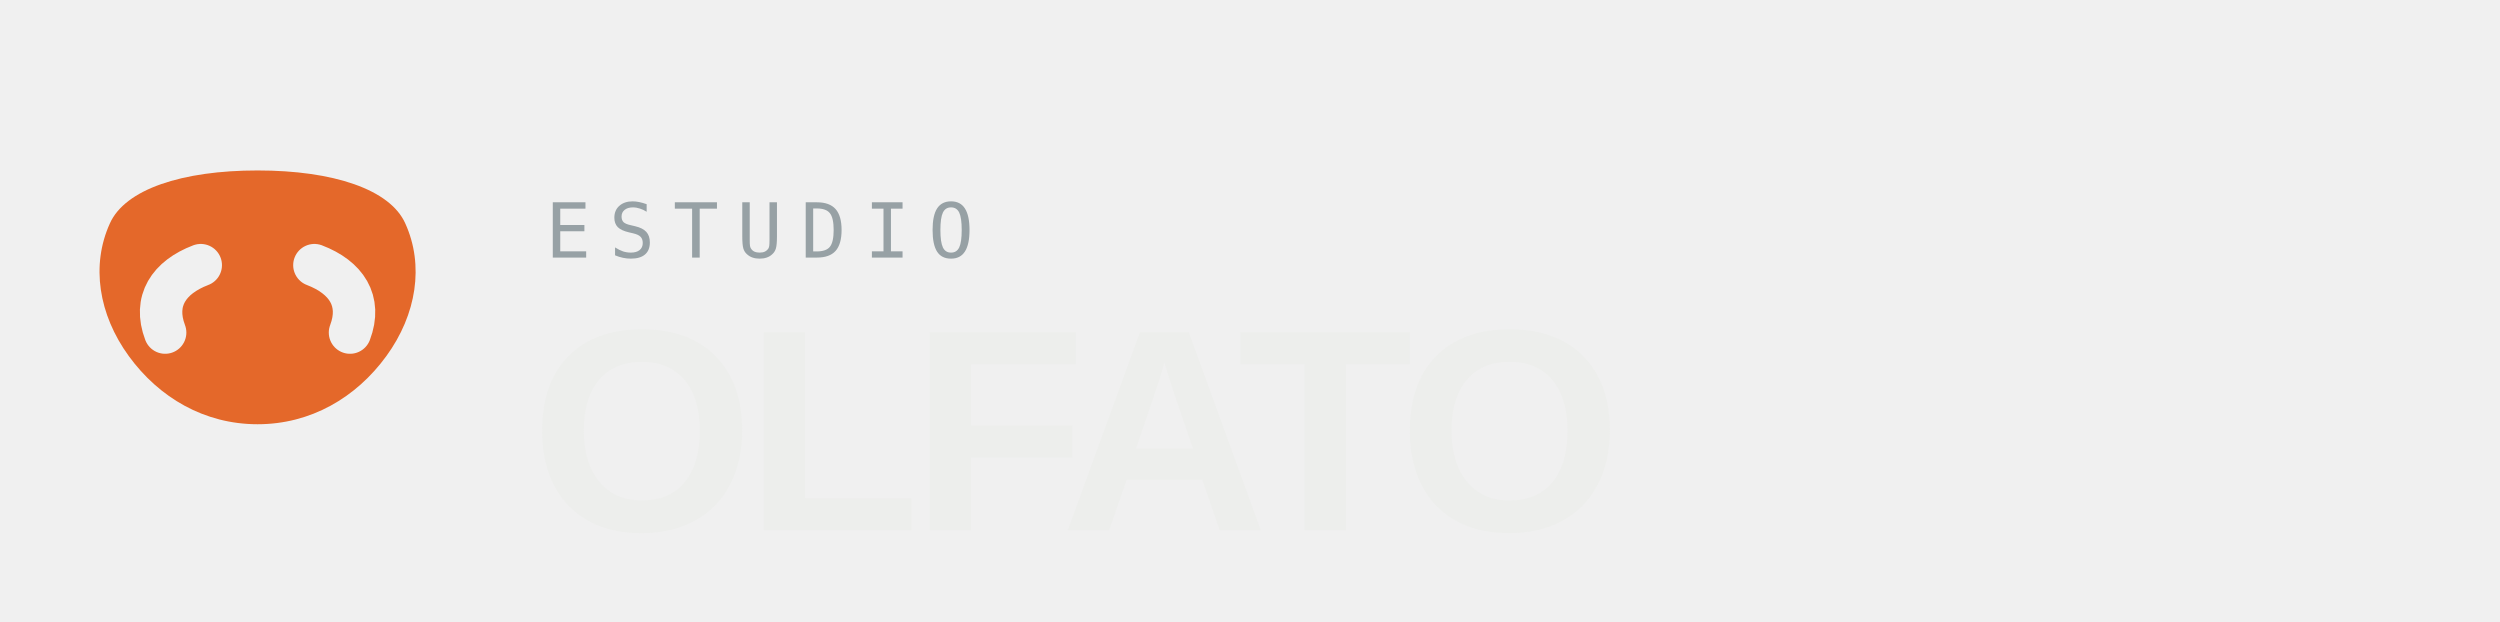
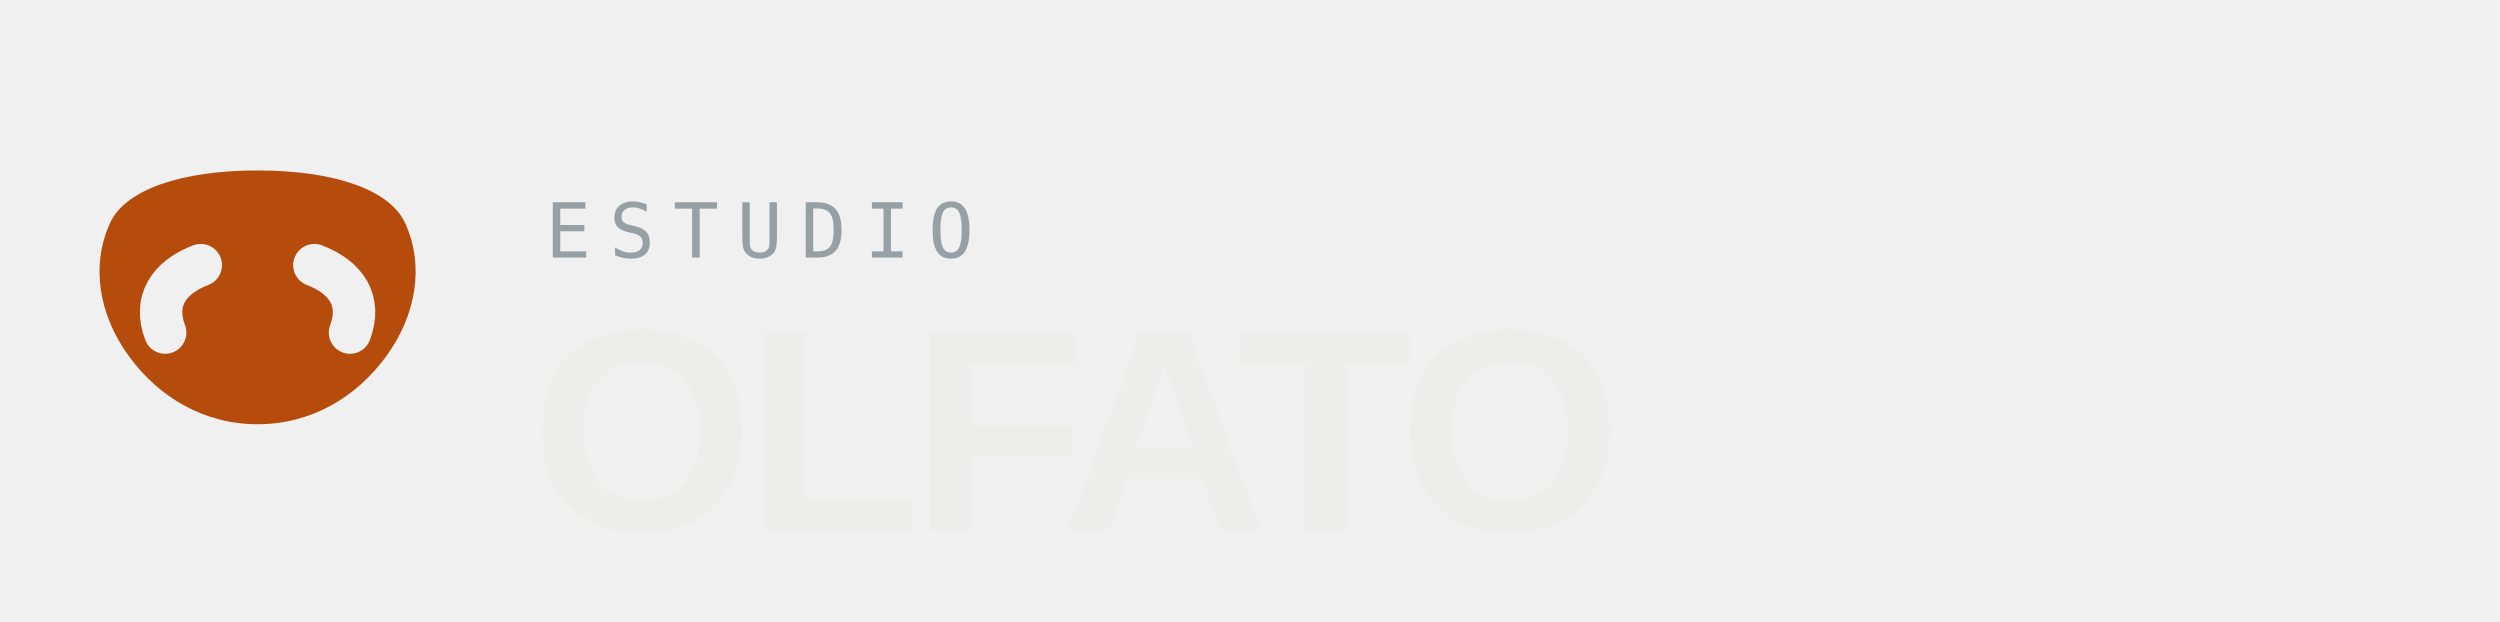
<svg xmlns="http://www.w3.org/2000/svg" viewBox="0 0 330 82" width="330" height="82" role="img" aria-label="Estudio Olfato · Vídeo y web para el sector mascotas">
  <mask id="eo-osc">
    <rect width="330" height="82" fill="#000" />
    <g transform="translate(2 9)">
      <path d="M12.5 20.5C14.5 16 22 13.5 32 13.5s17.5 2.5 19.5 7c2.5 5.5 1.5 12-2.5 17.5-4 5.5-10 9-17 9s-13-3.5-17-9c-4-5.5-5-12-2.5-17.5Z" fill="#fff" />
      <path d="M24.5 26c-4.2 1.6-6.3 4.7-4.7 8.9" stroke="#000" stroke-width="5.6" stroke-linecap="round" fill="none" />
      <path d="M39.5 26c4.2 1.6 6.3 4.7 4.7 8.9" stroke="#000" stroke-width="5.6" stroke-linecap="round" fill="none" />
    </g>
  </mask>
-   <rect width="330" height="82" fill="#E4682A" mask="url(#eo-osc)" />
+   <rect width="330" height="82" fill="#B54C0C" mask="url(#eo-osc)" />
  <text x="72" y="34" fill="#97A1A5" font-family="'Martian Mono', ui-monospace, monospace" font-size="10" font-weight="500" letter-spacing="2.4">ESTUDIO</text>
  <text x="70" y="70" fill="#EDEEEC" font-family="'Familjen Grotesk', 'Helvetica Neue', Arial, sans-serif" font-size="38" font-weight="600" letter-spacing="-1.3">OLFATO</text>
</svg>
